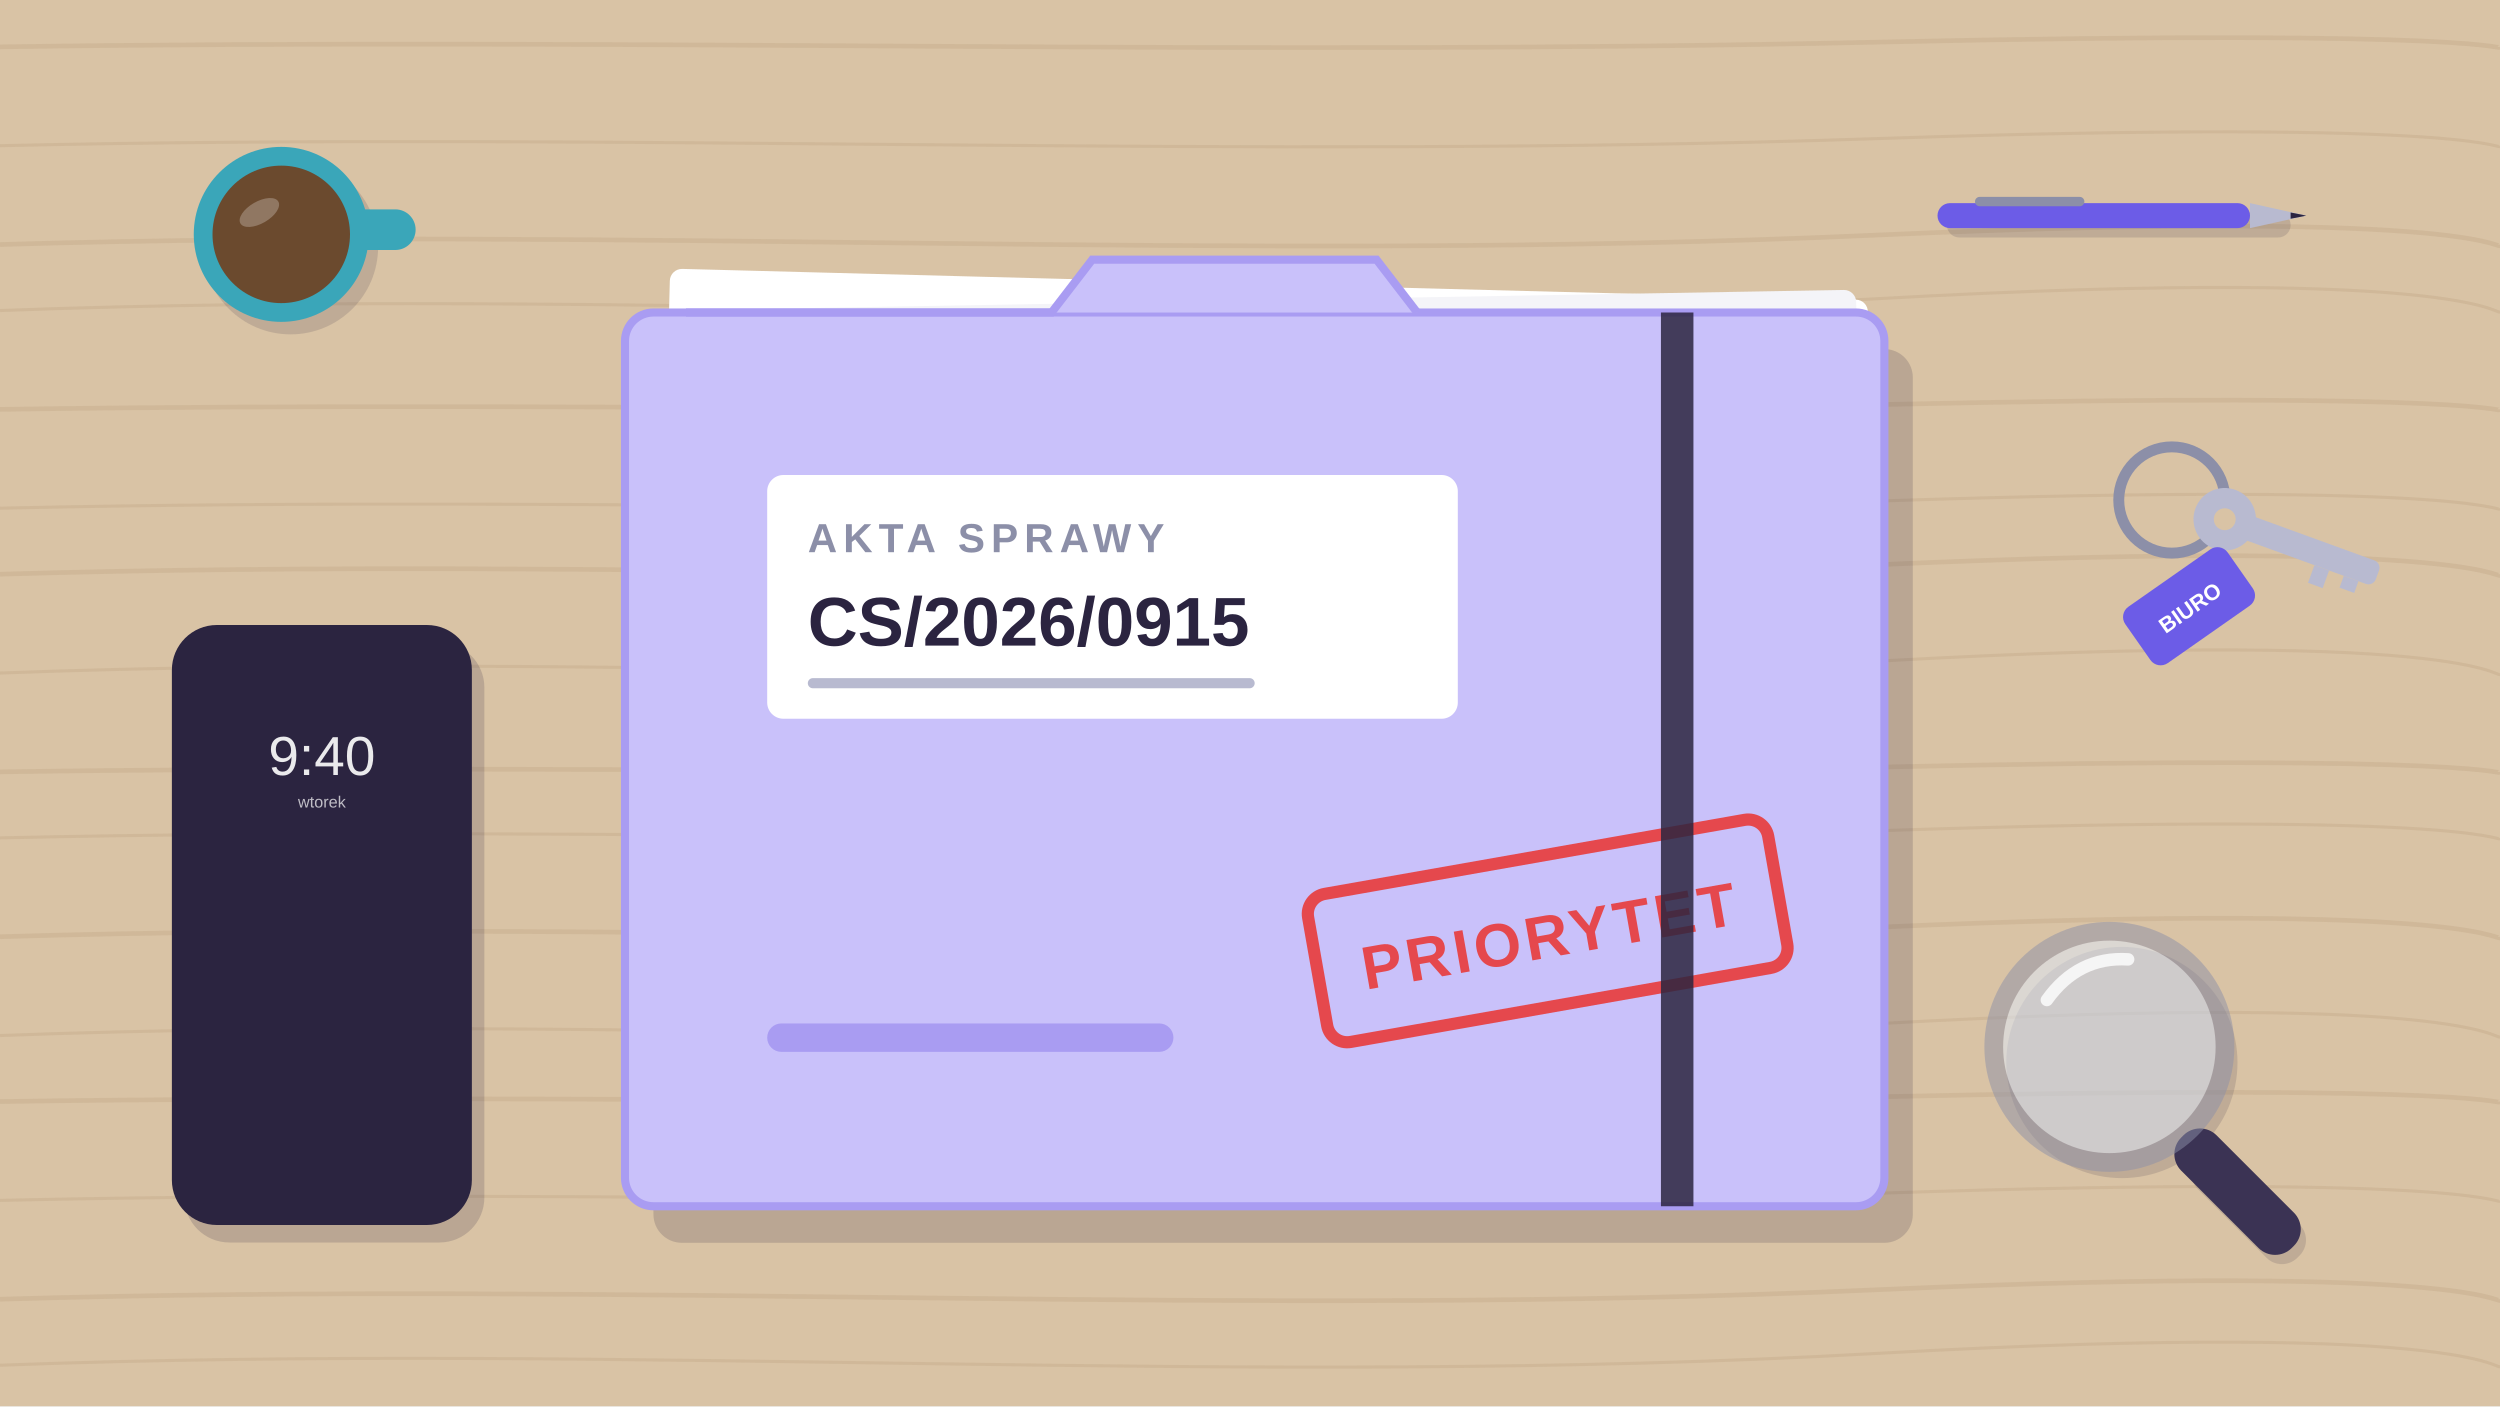
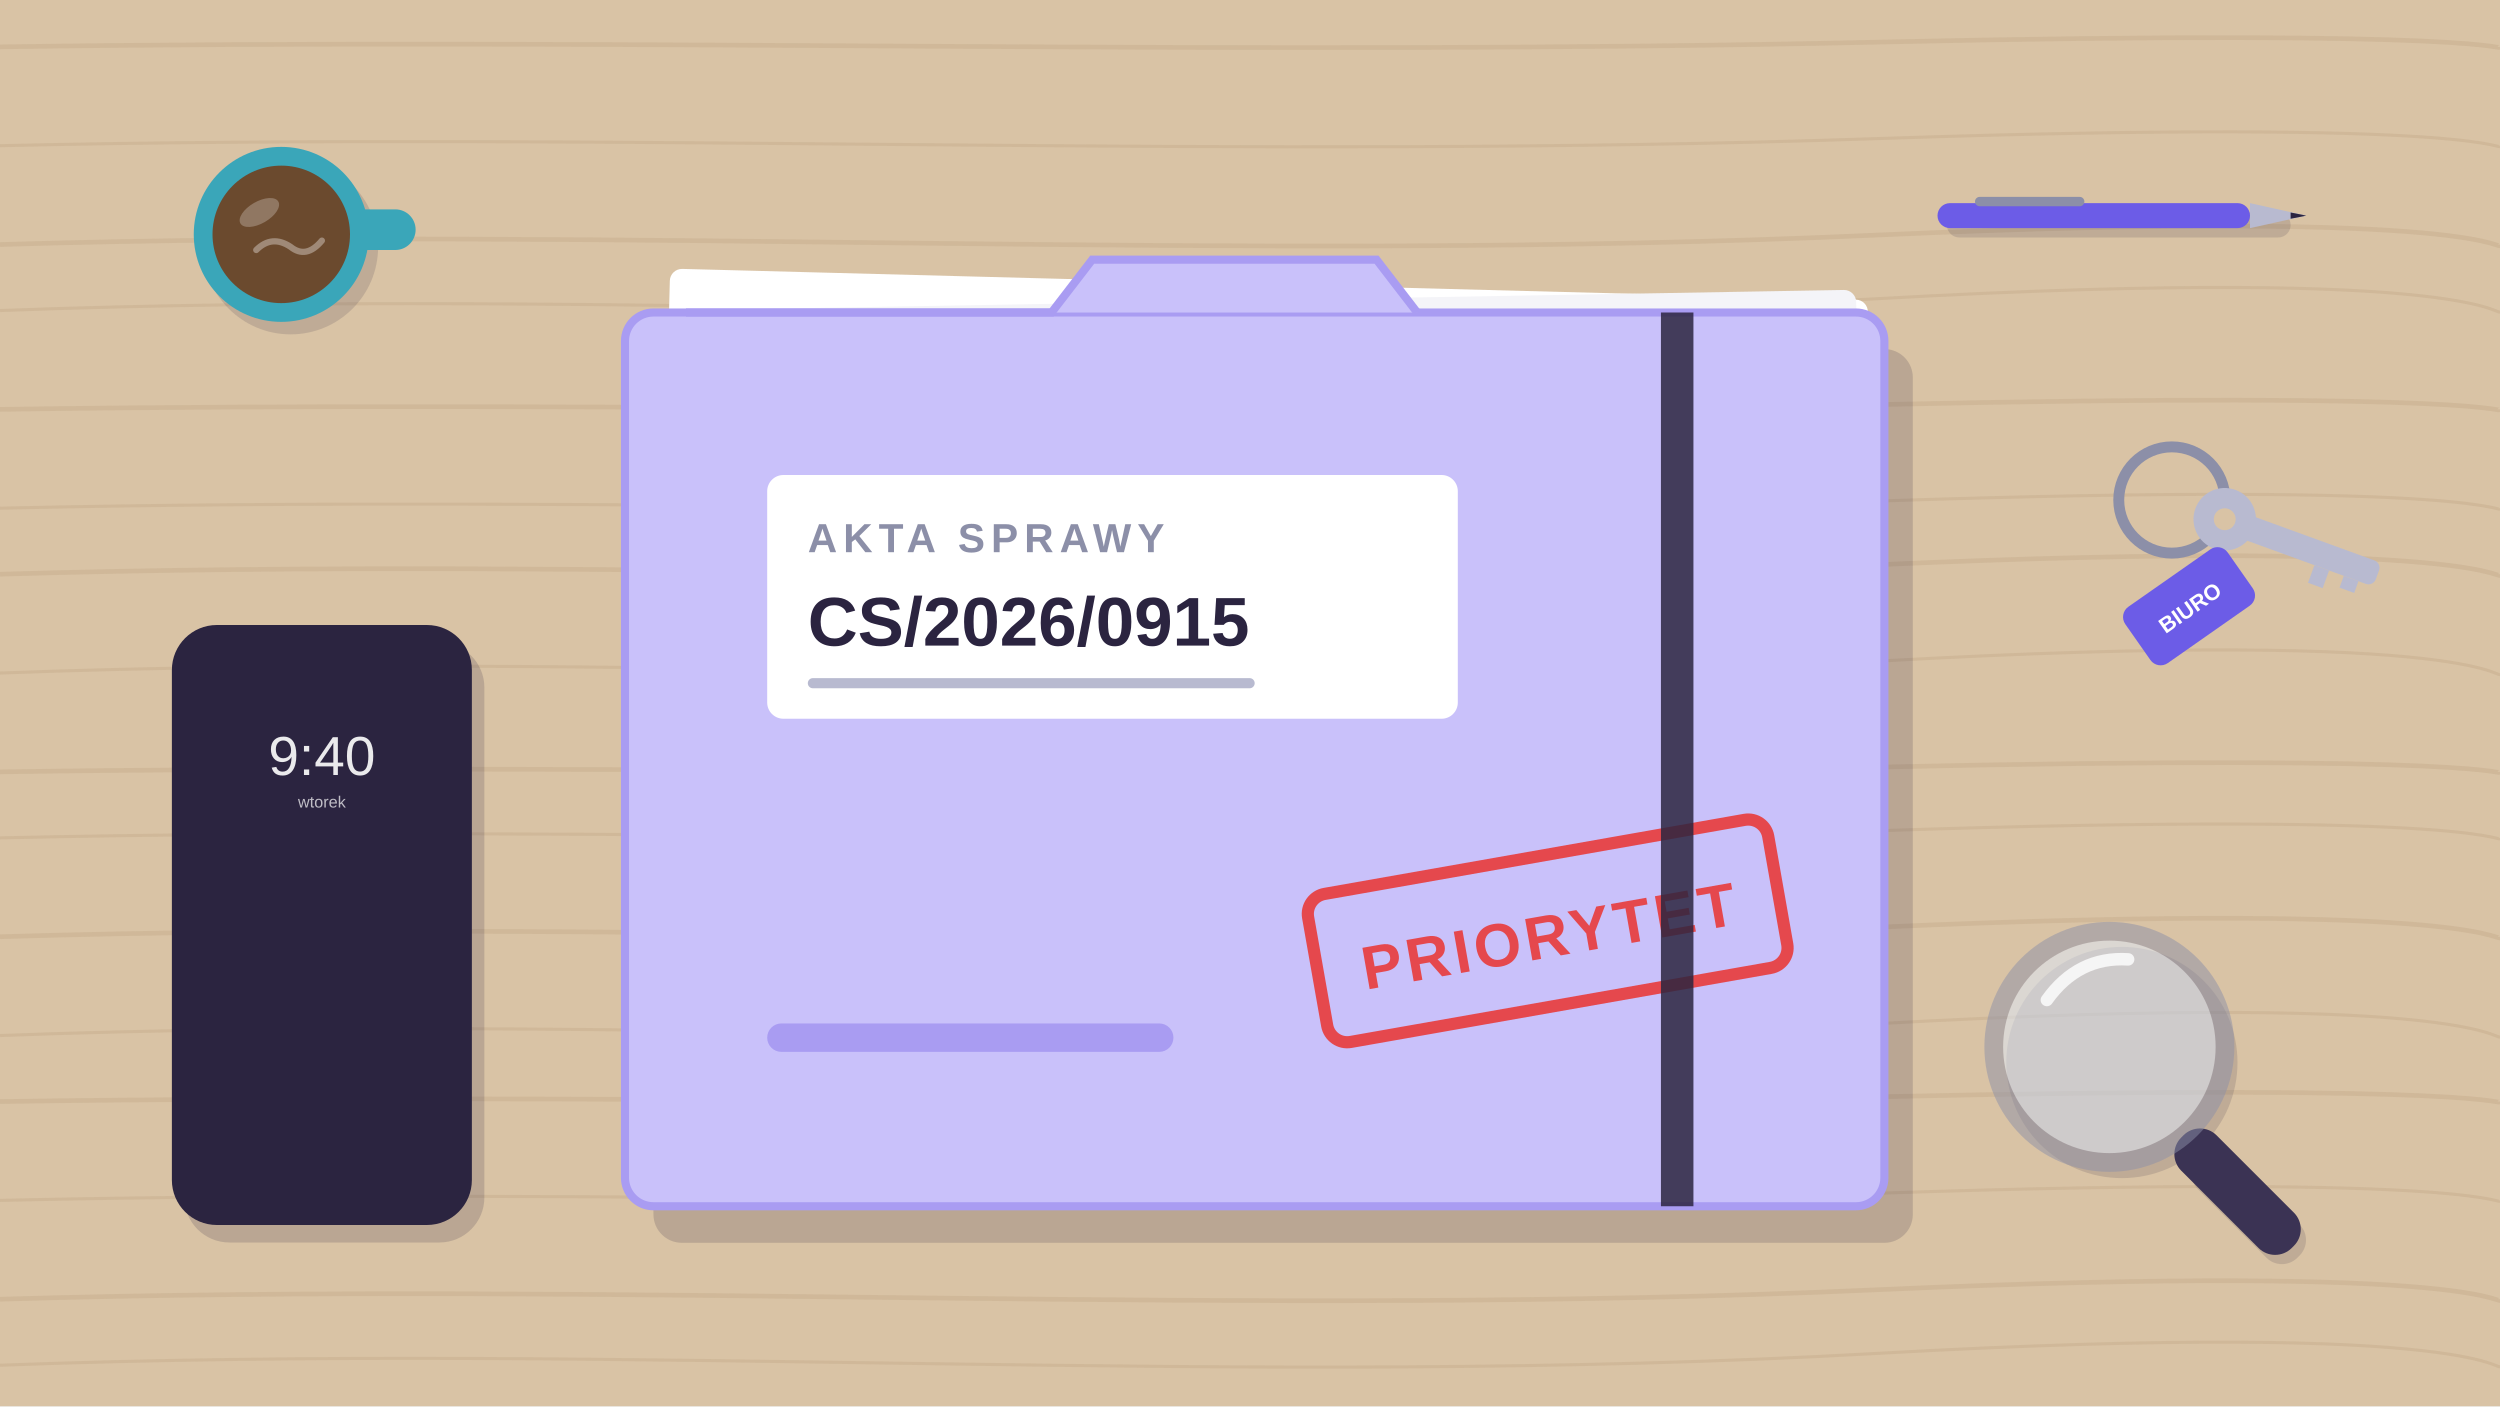
- <svg xmlns="http://www.w3.org/2000/svg" viewBox="0 0 1600 900" width="1600" height="900" font-family="Arial, Helvetica, sans-serif">
+ <svg xmlns="http://www.w3.org/2000/svg" id="static" viewBox="0 0 1600 900" width="1600" height="900" font-family="Arial, Helvetica, sans-serif">
+   <style>
+ .a-blink{animation:a-blink 1.2s ease-in-out infinite}
+ .a-blink-slow{animation:a-blink 3s ease-in-out infinite}
+ .a-glow{animation:a-glow 5s ease-in-out infinite}
+ .a-pulse{animation:a-pulse 2.2s ease-in-out infinite}
+ .a-steam{animation:a-steam 2.8s ease-in-out infinite;transform-box:fill-box;transform-origin:center bottom}
+ .a-sway{animation:a-sway 6s ease-in-out infinite;transform-box:fill-box;transform-origin:center bottom}
+ .a-flutter{animation:a-flutter 4.5s ease-in-out infinite;transform-box:fill-box;transform-origin:center top}
+ .a-bounce{animation:a-bounce 2.6s ease-in-out infinite;transform-box:fill-box;transform-origin:center}
+ .a-ring{animation:a-ring 1.2s ease-in-out infinite;transform-box:fill-box;transform-origin:center}
+ .a-wave{animation:a-wave 1.2s ease-out infinite}
+ .a-grow{animation:a-grow .9s ease-in-out infinite;transform-box:fill-box;transform-origin:center}
+ .a-shimmer{animation:a-shimmer 3.5s ease-in-out infinite}
+ .d1{animation-delay:.35s}.d2{animation-delay:.7s}
+ @keyframes a-blink{0%,100%{opacity:1}50%{opacity:.2}}
+ @keyframes a-glow{0%,100%{opacity:1}50%{opacity:.65}}
+ @keyframes a-pulse{0%,100%{opacity:1}50%{opacity:.45}}
+ @keyframes a-steam{0%{opacity:0;transform:translateY(6px)}40%{opacity:.9}100%{opacity:0;transform:translateY(-10px)}}
+ @keyframes a-sway{0%,100%{transform:rotate(0)}50%{transform:rotate(1.6deg)}}
+ @keyframes a-flutter{0%,100%{transform:rotate(0)}50%{transform:rotate(-1.4deg)}}
+ @keyframes a-bounce{0%,70%,100%{transform:scale(1)}80%{transform:scale(1.18)}90%{transform:scale(.95)}}
+ @keyframes a-ring{0%,100%{transform:rotate(0)}10%{transform:rotate(-2.5deg)}20%{transform:rotate(2.5deg)}30%{transform:rotate(-2.5deg)}40%{transform:rotate(0)}}
+ @keyframes a-wave{0%{opacity:0}30%{opacity:1}100%{opacity:0}}
+ @keyframes a-grow{0%,100%{transform:scale(1)}50%{transform:scale(1.12)}}
+ @keyframes a-shimmer{0%,100%{opacity:.55}50%{opacity:1}}
+ @media (prefers-reduced-motion: reduce){*{animation:none!important}}
+ #static:target *{animation:none!important}
+ </style>
  <rect width="1600" height="900" fill="#D9C3A5" />
  <g id="item-sloje" transform="translate(0 0) scale(1)">
    <path d="M0 30 C 400 24, 800 36, 1200 27 S 1600 33, 1600 30" fill="none" stroke="#B89C7A" stroke-width="3" opacity="0.28" />
    <path d="M0 93.25 C 400 84.25, 800 102.25, 1200 88.75 S 1600 97.75, 1600 93.25" fill="none" stroke="#B89C7A" stroke-width="2" opacity="0.28" />
    <path d="M0 156.5 C 400 144.5, 800 168.5, 1200 150.5 S 1600 162.5, 1600 156.5" fill="none" stroke="#B89C7A" stroke-width="3" opacity="0.28" />
    <path d="M0 198.75 C 400 183.75, 800 213.75, 1200 191.25 S 1600 206.25, 1600 198.75" fill="none" stroke="#B89C7A" stroke-width="2" opacity="0.28" />
    <path d="M0 262 C 400 256, 800 268, 1200 259 S 1600 265, 1600 262" fill="none" stroke="#B89C7A" stroke-width="3" opacity="0.28" />
    <path d="M0 325.25 C 400 316.25, 800 334.25, 1200 320.75 S 1600 329.75, 1600 325.25" fill="none" stroke="#B89C7A" stroke-width="2" opacity="0.28" />
    <path d="M0 367.5 C 400 355.5, 800 379.5, 1200 361.5 S 1600 373.5, 1600 367.5" fill="none" stroke="#B89C7A" stroke-width="3" opacity="0.28" />
    <path d="M0 430.75 C 400 415.75, 800 445.75, 1200 423.25 S 1600 438.25, 1600 430.75" fill="none" stroke="#B89C7A" stroke-width="2" opacity="0.28" />
    <path d="M0 494 C 400 488, 800 500, 1200 491 S 1600 497, 1600 494" fill="none" stroke="#B89C7A" stroke-width="3" opacity="0.28" />
    <path d="M0 536.25 C 400 527.25, 800 545.25, 1200 531.75 S 1600 540.75, 1600 536.25" fill="none" stroke="#B89C7A" stroke-width="2" opacity="0.28" />
    <path d="M0 599.5 C 400 587.5, 800 611.5, 1200 593.5 S 1600 605.5, 1600 599.5" fill="none" stroke="#B89C7A" stroke-width="3" opacity="0.28" />
    <path d="M0 662.75 C 400 647.75, 800 677.75, 1200 655.25 S 1600 670.25, 1600 662.75" fill="none" stroke="#B89C7A" stroke-width="2" opacity="0.28" />
    <path d="M0 705 C 400 699, 800 711, 1200 702 S 1600 708, 1600 705" fill="none" stroke="#B89C7A" stroke-width="3" opacity="0.28" />
    <path d="M0 768.25 C 400 759.25, 800 777.25, 1200 763.75 S 1600 772.75, 1600 768.25" fill="none" stroke="#B89C7A" stroke-width="2" opacity="0.28" />
    <path d="M0 831.5 C 400 819.5, 800 843.5, 1200 825.5 S 1600 837.5, 1600 831.5" fill="none" stroke="#B89C7A" stroke-width="3" opacity="0.28" />
    <path d="M0 873.75 C 400 858.75, 800 888.75, 1200 866.25 S 1600 881.25, 1600 873.75" fill="none" stroke="#B89C7A" stroke-width="2" opacity="0.28" />
    <ellipse cx="1152" cy="270" rx="46" ry="14" fill="none" stroke="#B89C7A" stroke-width="3" opacity="0.3" />
    <ellipse cx="1152" cy="270" rx="24" ry="6" fill="none" stroke="#B89C7A" stroke-width="2" opacity="0.3" />
  </g>
  <g id="item-kubek" transform="translate(120 90) scale(1)">
    <circle cx="66" cy="68" r="56" fill="#2B2440" opacity="0.15" />
    <rect x="100" y="44" width="46" height="26" rx="13" fill="#3AA6B9" />
    <circle cx="60" cy="60" r="56" fill="#3AA6B9" />
    <circle cx="60" cy="60" r="44" fill="#6B4A2E" />
    <ellipse cx="46" cy="46" rx="14" ry="7" fill="#FFFFFF" opacity="0.25" transform="rotate(-30 46 46)" />
+     <g class="a-shimmer">
+       <path d="M44 70 q10 -10 22 -2 q10 8 20 -4" fill="none" stroke="#FFFFFF" stroke-width="4" stroke-linecap="round" opacity="0.35" />
+     </g>
  </g>
  <g id="item-telefon" transform="translate(110 400) scale(0.8)">
    <g>
      <rect x="10" y="14" width="240" height="480" rx="36" fill="#2B2440" opacity="0.18" />
      <rect width="240" height="480" rx="36" fill="#2B2440" />
      <rect x="12" y="14" width="216" height="452" rx="26" fill="#2B2440" />
      <text x="120" y="120" font-size="44" fill="#FFFFFF" text-anchor="middle" opacity="0.9">9:40</text>
      <text x="120" y="146" font-size="13" fill="#FFFFFF" text-anchor="middle" opacity="0.7">wtorek</text>
      <rect x="92" y="22" width="56" height="10" rx="5" fill="#2B2440" />
    </g>
  </g>
  <g id="item-dlugopis" transform="translate(1240 130) scale(1)">
    <rect x="6" y="6" width="220" height="16" rx="8" fill="#2B2440" opacity="0.15" />
    <rect width="200" height="16" rx="8" fill="#6C5CE7" />
    <path d="M200 0 l36 8 l-36 8 z" fill="#B8BAD0" />
    <path d="M226 6 l10 2 l-10 2 z" fill="#2B2440" />
    <rect x="24" y="-4" width="70" height="6" rx="3" fill="#8C8FA8" />
  </g>
  <g id="item-klucze" transform="translate(1330 260) scale(1)">
    <circle cx="60" cy="60" r="34" fill="none" stroke="#8C8FA8" stroke-width="7" />
    <g transform="rotate(20 60 60)">
      <rect x="90" y="52" width="110" height="16" rx="5" fill="#B8BAD0" />
      <circle cx="96" cy="60" r="20" fill="#B8BAD0" />
      <circle cx="96" cy="60" r="7" fill="#D9C3A5" />
      <path d="M160 68 v12 h10 v-12 M180 68 v8 h10 v-8" fill="#B8BAD0" />
    </g>
    <g transform="rotate(-35 60 60)">
      <rect x="-10" y="100" width="80" height="44" rx="8" fill="#6C5CE7" />
      <text x="30" y="128" font-size="14" fill="#FFFFFF" font-weight="bold" text-anchor="middle">BIURO</text>
    </g>
  </g>
  <g id="item-lupa" transform="translate(1260 580) scale(1)">
    <g transform="translate(8 10)" opacity="0.15">
      <circle cx="90" cy="90" r="74" fill="#2B2440" />
      <rect x="150" y="140" width="90" height="30" rx="14" transform="rotate(45 150 140)" fill="#2B2440" />
    </g>
    <rect x="148" y="136" width="100" height="32" rx="15" transform="rotate(45 148 136)" fill="#3B3354" />
    <circle cx="90" cy="90" r="74" fill="#DDEBFF" opacity="0.5" stroke="#8C8FA8" stroke-width="12" />
    <path d="M50 60 q20 -28 52 -26" fill="none" stroke="#FFFFFF" stroke-width="8" stroke-linecap="round" opacity="0.8" />
  </g>
  <g id="item-teczka" transform="translate(400 200) scale(1.3)">
    <rect x="14" y="18" width="620" height="440" rx="14" fill="#2B2440" opacity="0.18" />
    <rect x="16" y="-14" width="590" height="440" rx="6" fill="#FFFFFF" transform="rotate(1.5 310 220)" />
    <rect x="10" y="-6" width="600" height="440" rx="6" fill="#F4F4F8" transform="rotate(-1 310 220)" />
    <rect width="620" height="440" rx="14" fill="#C9C1FA" stroke="#A99CF2" stroke-width="4" />
    <path d="M30 0 h180 l20 -26 h140 l20 26" fill="#C9C1FA" stroke="#A99CF2" stroke-width="4" />
    <rect x="70" y="80" width="340" height="120" rx="8" fill="#FFFFFF" />
    <text x="90" y="118" font-size="20" fill="#8C8FA8" font-weight="bold" letter-spacing="3">AKTA SPRAWY</text>
    <text x="90" y="164" font-size="34" fill="#2B2440" font-weight="bold">CS/2026/0915</text>
    <rect x="90" y="180" width="220" height="5" rx="2.5" fill="#B8BAD0" />
    <g transform="rotate(-10 440 310)">
      <rect x="340" y="270" width="230" height="74" rx="10" fill="none" stroke="#E5484D" stroke-width="6" />
      <text x="455" y="320" font-size="30" fill="#E5484D" font-weight="bold" text-anchor="middle" letter-spacing="2">PRIORYTET</text>
    </g>
    <rect x="510" y="0" width="16" height="440" fill="#2B2440" opacity="0.85" />
    <rect x="70" y="350" width="200" height="14" rx="7" fill="#A99CF2" />
  </g>
</svg>
